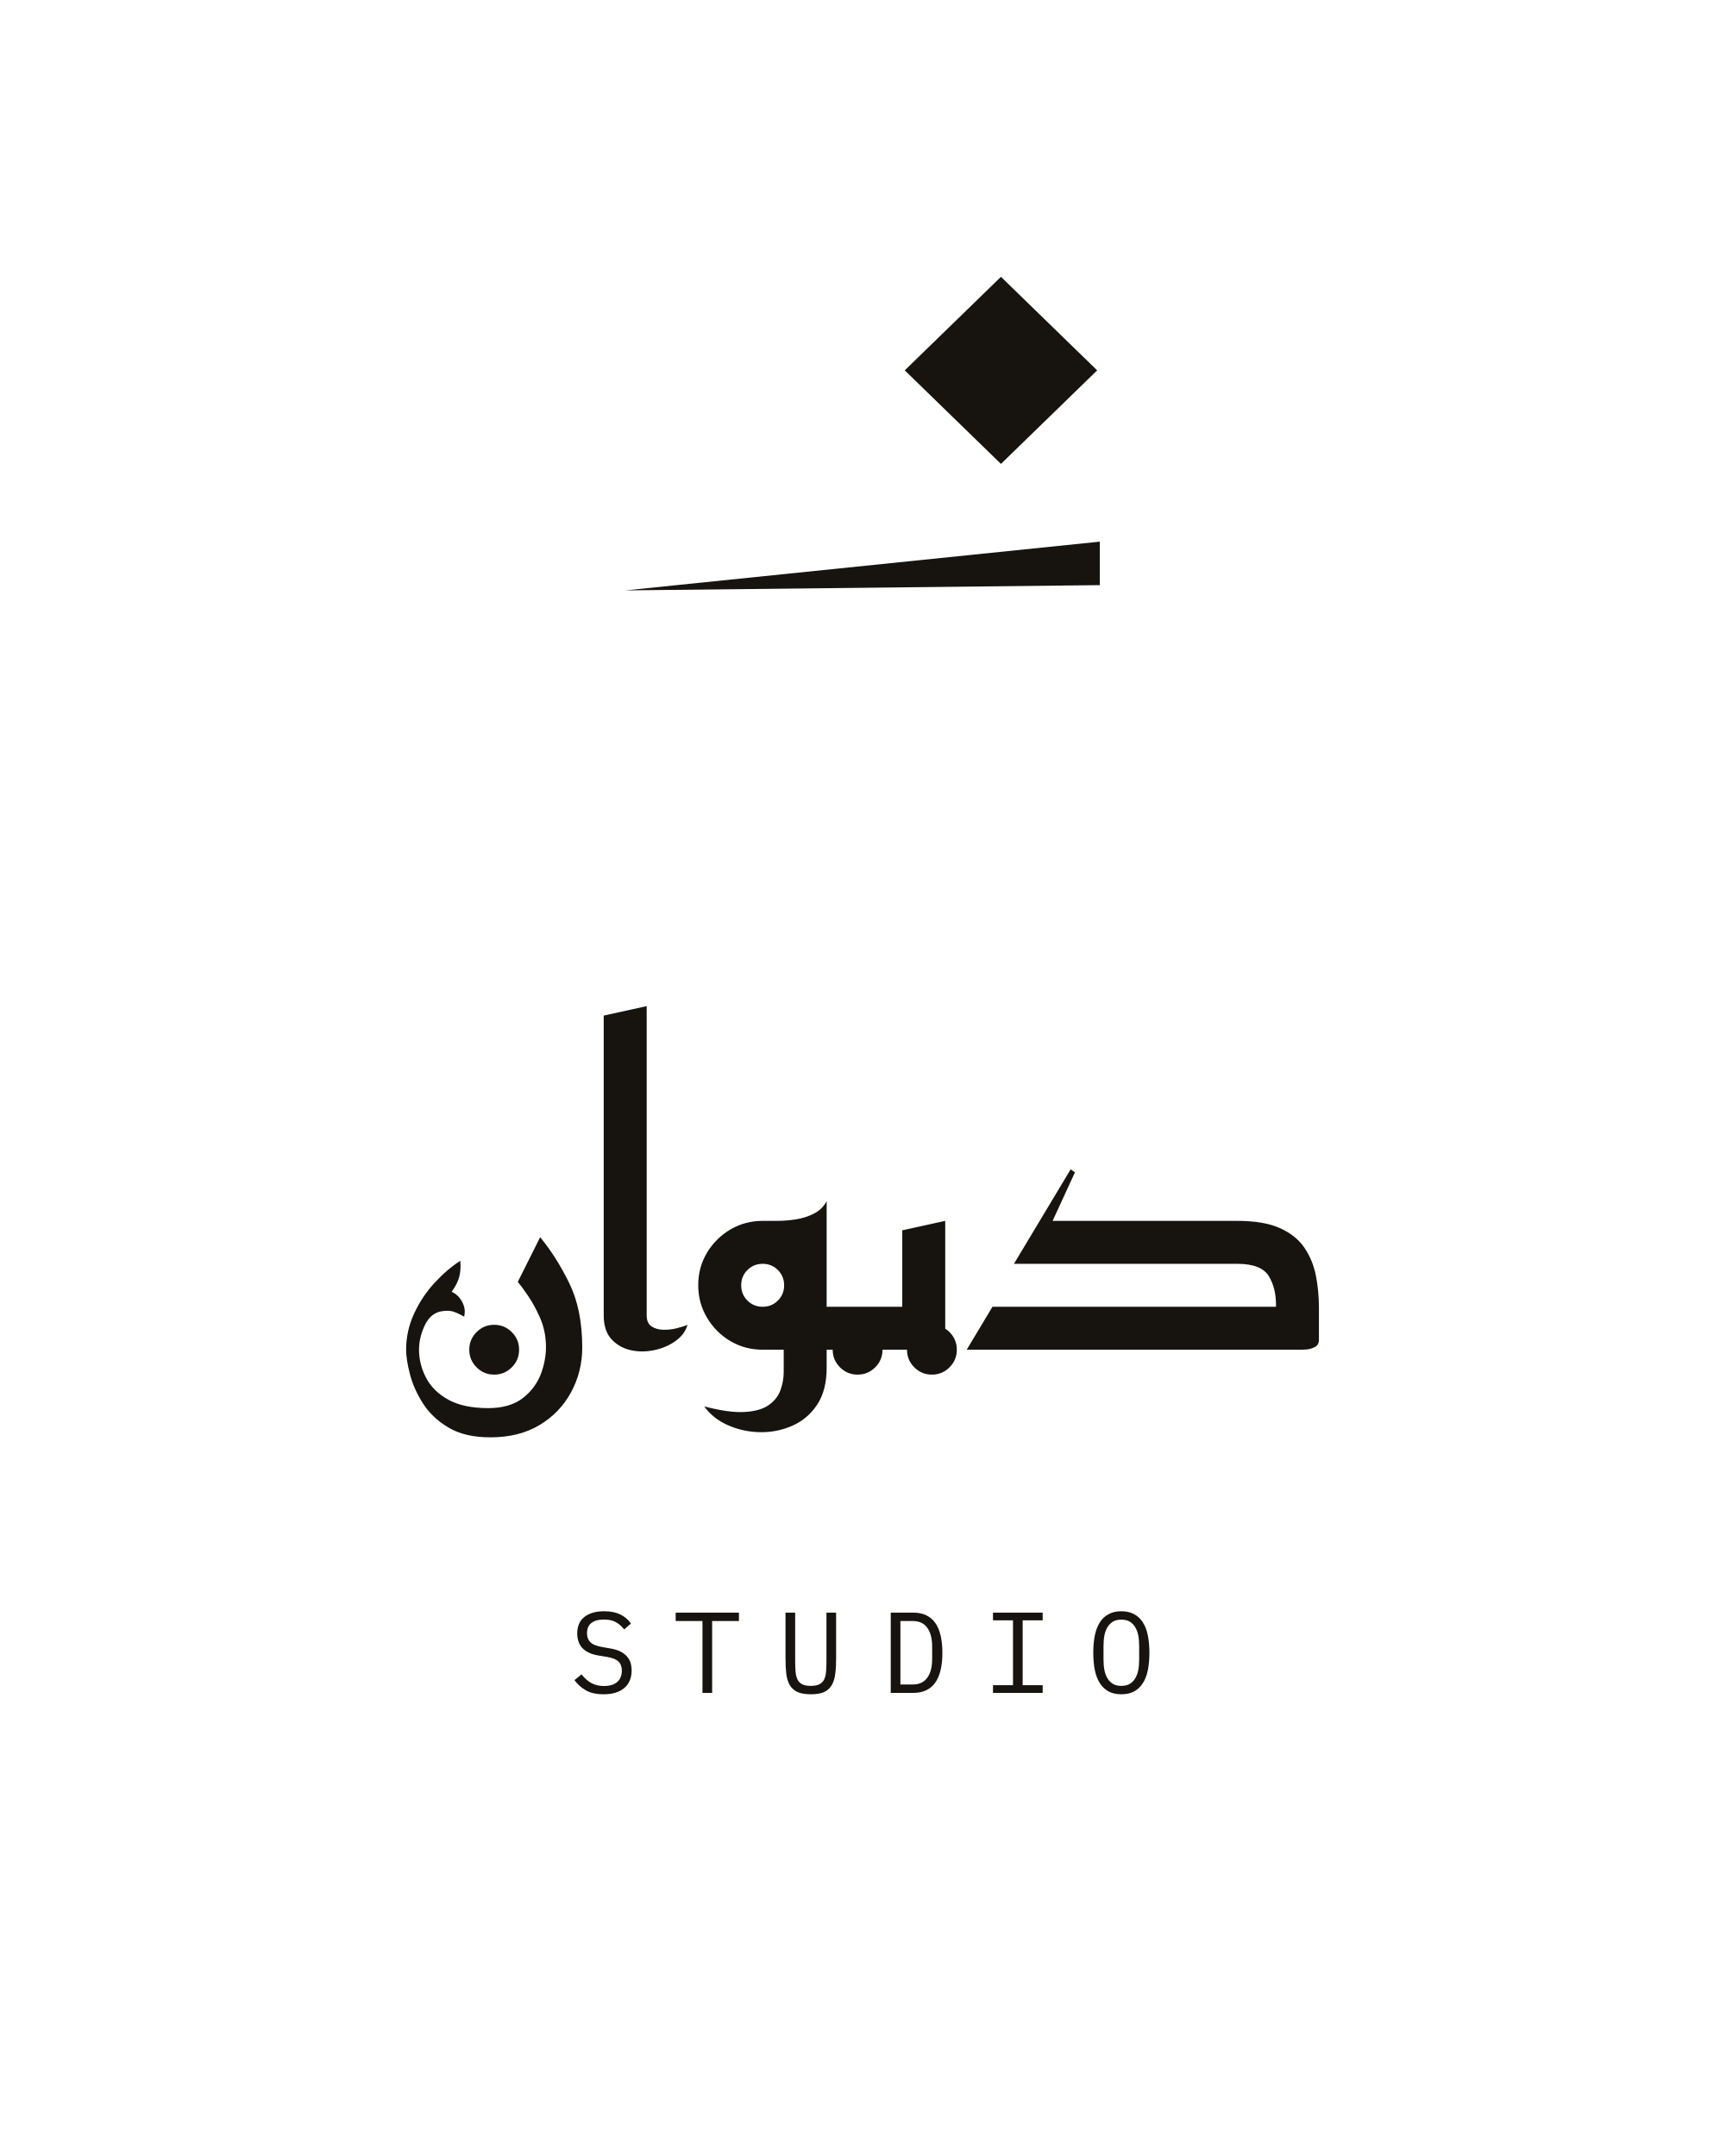
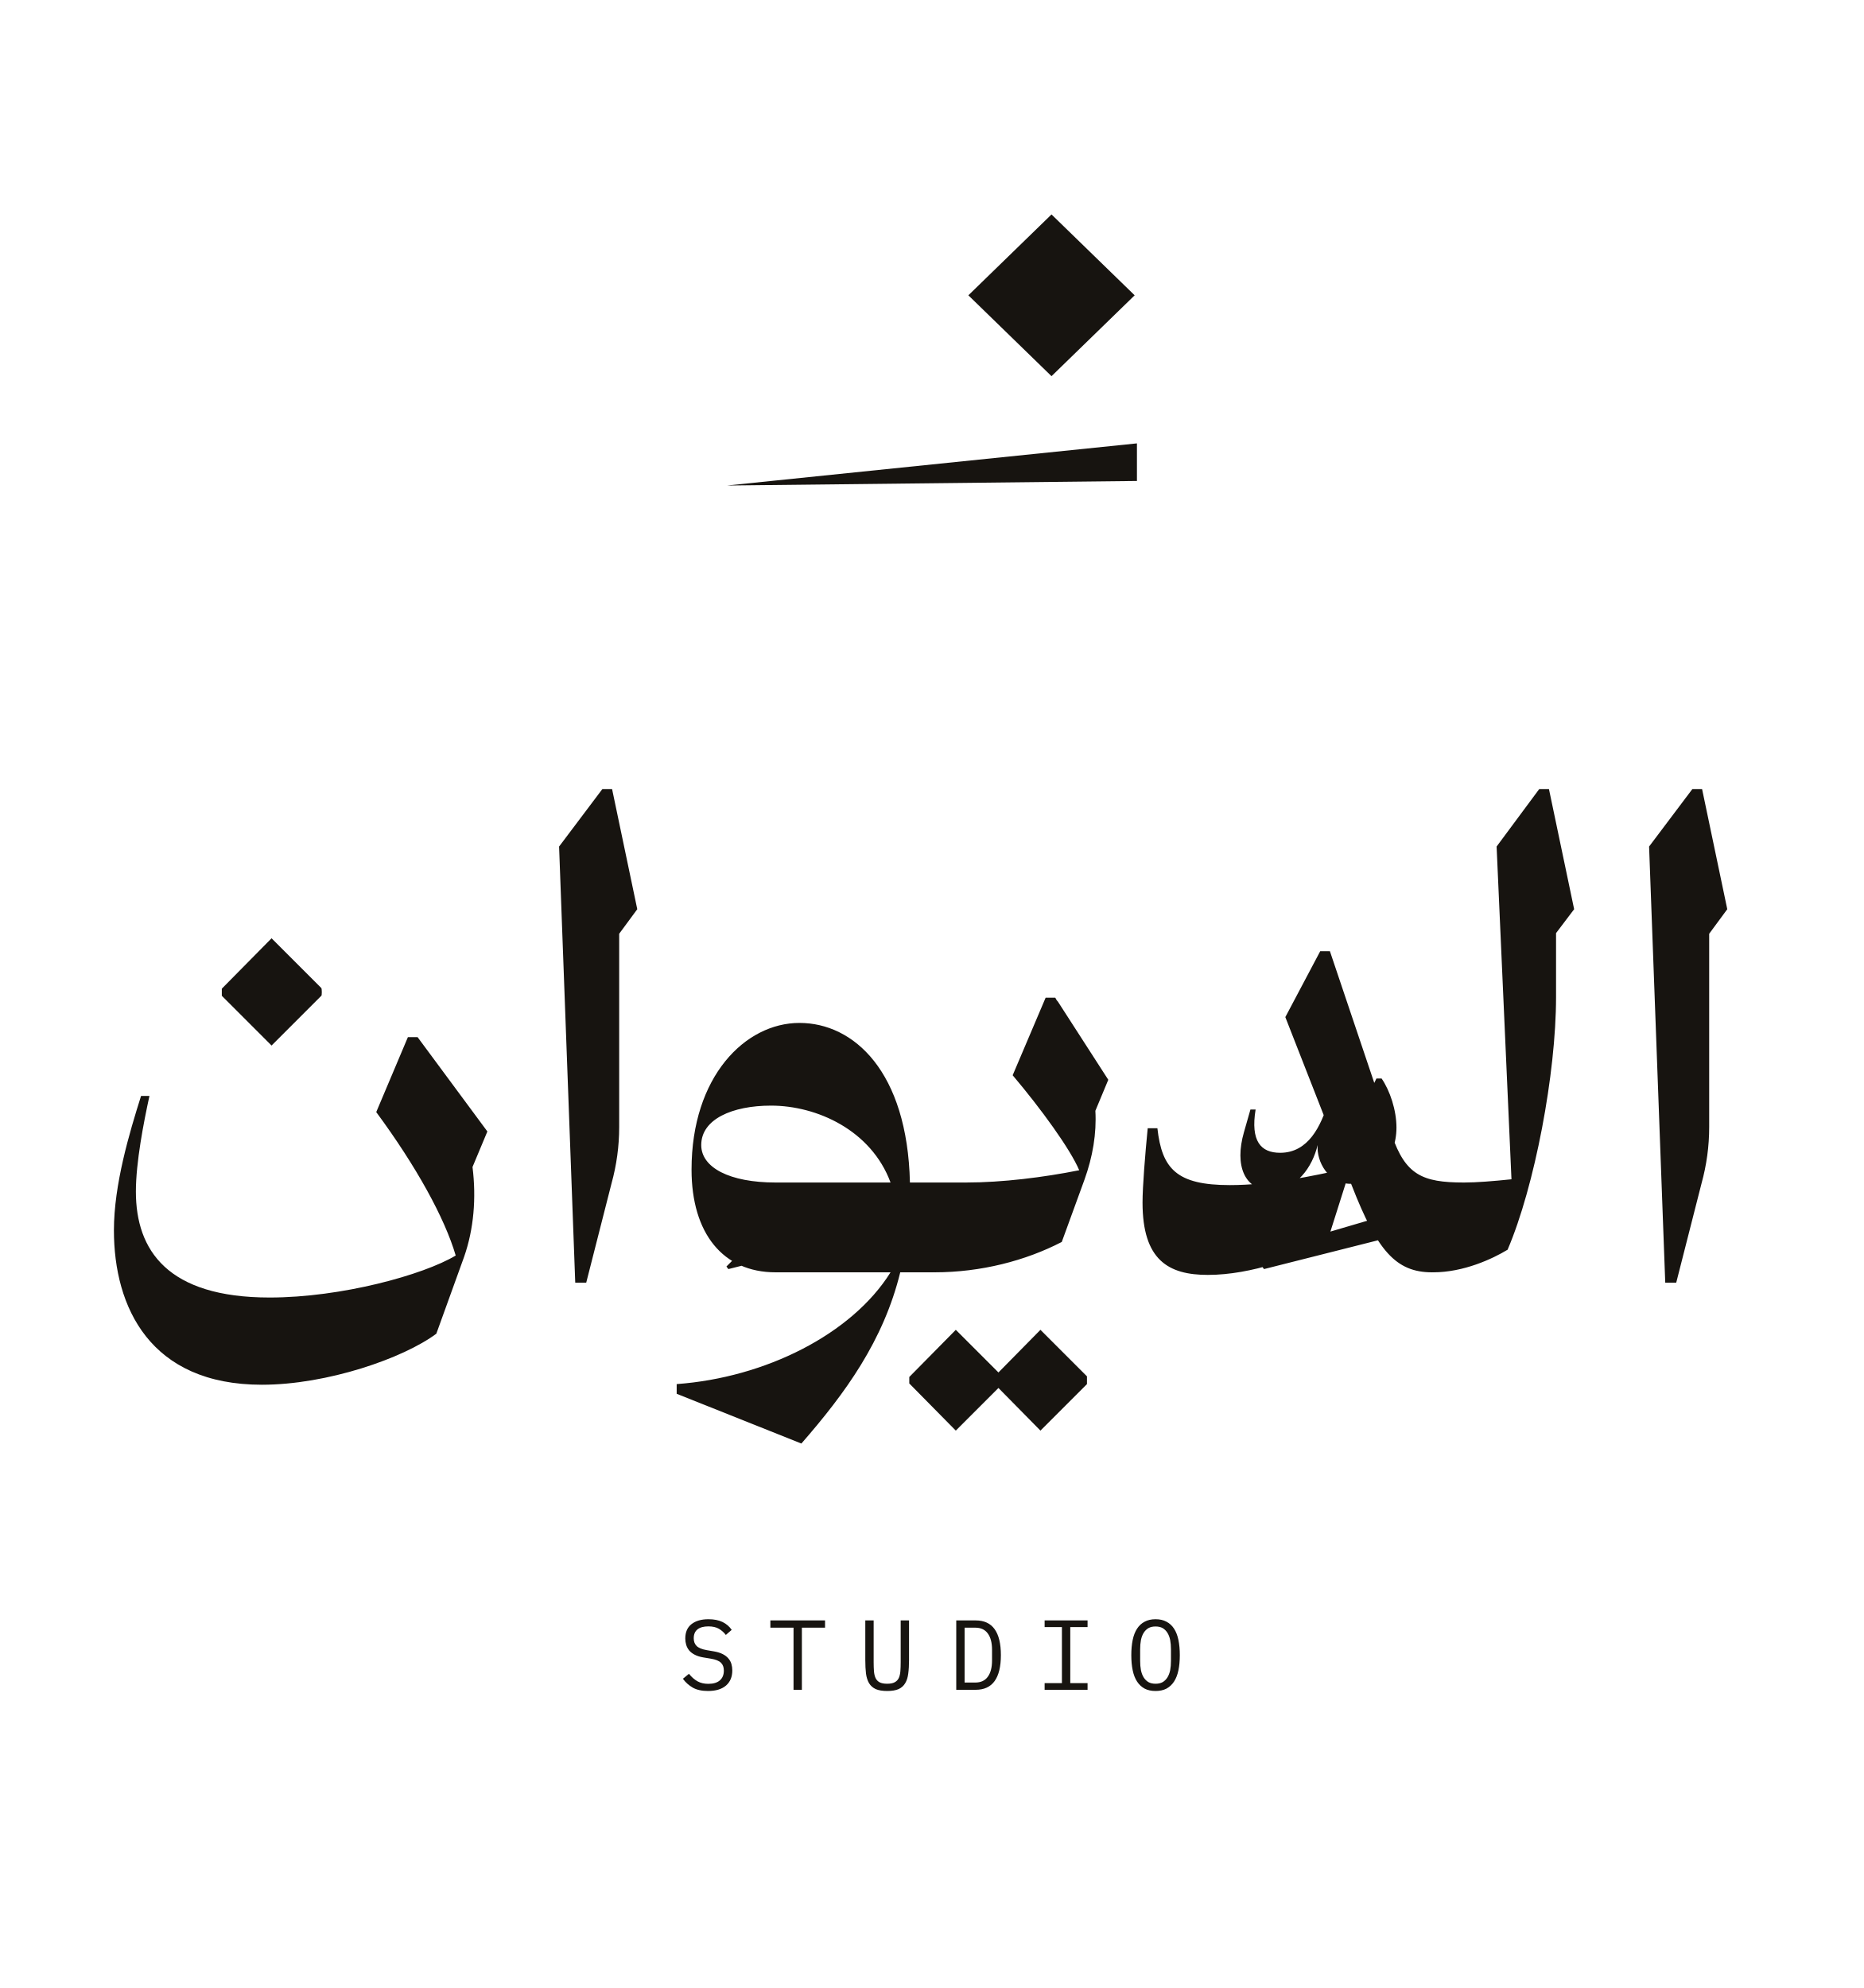
- <svg xmlns="http://www.w3.org/2000/svg" viewBox="0 0 120 150" role="img" aria-label="ستوديو الديوان">
-   <g transform="translate(38.0 10)">
+ <svg xmlns="http://www.w3.org/2000/svg" viewBox="0 0 150 160" role="img" aria-label="ستوديو الديوان">
+   <g transform="translate(53.0 8)">
    <g transform="scale(0.9167)">
      <path fill="#171410" d="M6 33.9 L42 30.2 L42 33.5 Z" />
      <path fill="#171410" d="M34.5 10.1 L41.8 17.2 L34.5 24.3 L27.2 17.2 Z" />
    </g>
  </g>
-   <g transform="translate(28.25 70) scale(0.02988) translate(-25 800)" fill="#171410">
-     <path d="M230.0 58.0Q206.0 58.0 189.0 41.0Q172.0 24.0 172.0 0.0Q172.0 -24.0 189.0 -41.0Q206.0 -58.0 230.0 -58.0Q254.0 -58.0 271.0 -41.0Q288.0 -24.0 288.0 0.0Q288.0 24.0 271.0 41.0Q254.0 58.0 230.0 58.0Z M221.0 204.0Q162.0 204.0 124.0 181.5Q86.0 159.0 64.5 125.5Q43.0 92.0 34.0 57.5Q25.0 23.0 25.0 0.0Q25.0 -44.0 43.5 -84.0Q62.0 -124.0 91.0 -155.5Q120.0 -187.0 151.0 -207.0Q153.0 -188.0 149.0 -171.0Q145.0 -154.0 131.0 -135.0Q142.0 -130.0 149.5 -120.5Q157.0 -111.0 160.0 -100.0Q163.0 -89.0 160.0 -77.0Q146.0 -85.0 135.5 -88.5Q125.0 -92.0 111.0 -90.0Q83.0 -87.0 69.0 -58.0Q55.0 -29.0 55.0 0.0Q55.0 34.0 71.5 65.5Q88.0 97.0 123.5 116.5Q159.0 136.0 216.0 136.0Q267.0 136.0 297.5 112.0Q328.0 88.0 340.5 51.5Q353.0 15.0 350.0 -20.0Q348.0 -49.0 336.0 -76.0Q324.0 -103.0 309.5 -124.5Q295.0 -146.0 285.0 -158.0L337.0 -262.0Q375.0 -216.0 405.0 -154.5Q435.0 -93.0 435.0 -5.0Q435.0 51.0 409.0 99.0Q383.0 147.0 335.5 175.5Q288.0 204.0 221.0 204.0Z M680.0 -58.0Q674.0 -36.0 652.5 -20.5Q631.0 -5.0 602.5 1.0Q574.0 7.0 547.5 1.0Q521.0 -5.0 503.0 -24.5Q485.0 -44.0 485.0 -80.0V-778.0L585.0 -800.0V-80.0Q585.0 -62.0 596.0 -54.5Q607.0 -47.0 623.0 -46.5Q639.0 -46.0 655.0 -50.0Q671.0 -54.0 680.0 -58.0Z M853.0 0.0 903.0 -100.0H1100.0V0.0ZM719.0 132.0Q776.0 147.0 812.5 145.0Q849.0 143.0 869.0 129.0Q889.0 115.0 896.5 94.0Q904.0 73.0 904.0 52.0V-128.0L1004.0 -150.0V42.0Q1004.0 95.0 981.5 128.5Q959.0 162.0 923.0 177.5Q887.0 193.0 847.5 192.0Q808.0 191.0 773.5 175.5Q739.0 160.0 719.0 132.0ZM1004.0 -150.0 855.0 -300.0Q868.0 -300.0 889.0 -300.0Q910.0 -300.0 932.5 -303.5Q955.0 -307.0 974.5 -317.0Q994.0 -327.0 1004.0 -346.0ZM855.0 0.0Q814.0 0.0 780.0 -20.0Q746.0 -40.0 725.5 -74.5Q705.0 -109.0 705.0 -150.0Q705.0 -192.0 725.5 -226.0Q746.0 -260.0 780.0 -280.0Q814.0 -300.0 855.0 -300.0Q896.0 -300.0 930.0 -280.0Q964.0 -260.0 984.0 -226.0Q1004.0 -192.0 1004.0 -150.0Q1004.0 -109.0 984.0 -74.5Q964.0 -40.0 930.0 -20.0Q896.0 0.0 855.0 0.0ZM855.0 -100.0Q876.0 -100.0 890.5 -114.5Q905.0 -129.0 905.0 -150.0Q905.0 -171.0 890.5 -185.5Q876.0 -200.0 855.0 -200.0Q834.0 -200.0 819.5 -185.5Q805.0 -171.0 805.0 -150.0Q805.0 -129.0 819.5 -114.5Q834.0 -100.0 855.0 -100.0Z M1249.0 58.0Q1225.0 58.0 1208.0 41.0Q1191.0 24.0 1191.0 0.0Q1191.0 -24.0 1208.0 -41.0Q1225.0 -58.0 1249.0 -58.0Q1273.0 -58.0 1290.0 -41.0Q1307.0 -24.0 1307.0 0.0Q1307.0 24.0 1290.0 41.0Q1273.0 58.0 1249.0 58.0ZM1076.0 58.0Q1052.0 58.0 1035.0 41.0Q1018.0 24.0 1018.0 0.0Q1018.0 -24.0 1035.0 -41.0Q1052.0 -58.0 1076.0 -58.0Q1100.0 -58.0 1117.0 -41.0Q1134.0 -24.0 1134.0 0.0Q1134.0 24.0 1117.0 41.0Q1100.0 58.0 1076.0 58.0Z M1060.0 0.0V-100.0H1180.0V-278.0L1280.0 -300.0V-23.0Q1280.0 -11.0 1270.0 -6.0Q1260.0 -1.0 1250.0 -0.5Q1240.0 0.0 1240.0 0.0Z M1330.0 0.0 1390.0 -100.0H2050.0Q2051.0 -142.0 2033.5 -171.0Q2016.0 -200.0 1960.0 -200.0H1440.0L1572.0 -420.0L1582.0 -413.0L1530.0 -300.0H1960.0Q2022.0 -300.0 2059.5 -283.0Q2097.0 -266.0 2116.5 -237.0Q2136.0 -208.0 2143.0 -172.0Q2150.0 -136.0 2150.0 -97.5Q2150.0 -59.0 2150.0 -23.0Q2150.0 -11.0 2140.0 -6.0Q2130.0 -1.0 2120.0 -0.5Q2110.0 0.0 2110.0 0.0Z" />
+   <g transform="translate(8.70 102.40) scale(52)" fill="#171410">
+     <path d="M0.479 -0.364H0.464L0.415 -0.248C0.477 -0.164 0.521 -0.084 0.538 -0.026C0.488 0.004 0.361 0.039 0.25 0.039C0.092 0.039 0.043 -0.034 0.043 -0.125C0.043 -0.17 0.055 -0.232 0.064 -0.273H0.051C0.033 -0.216 0.009 -0.136 0.009 -0.065C0.009 0.054 0.065 0.174 0.238 0.174C0.339 0.174 0.457 0.133 0.508 0.095L0.551 -0.024C0.566 -0.067 0.57 -0.115 0.564 -0.163L0.587 -0.218ZM0.33 -0.428C0.331 -0.428 0.331 -0.439 0.33 -0.44L0.253 -0.517L0.176 -0.439V-0.428L0.253 -0.351Z M0.78 -0.748H0.765L0.698 -0.659L0.723 0.016H0.74L0.779 -0.137C0.787 -0.166 0.791 -0.195 0.791 -0.225V-0.524L0.819 -0.562Z M1.146 -0.052C1.152 -0.054 1.158 -0.058 1.162 -0.063L1.189 -0.094L1.185 -0.099L0.998 -0.044C0.992 -0.042 0.986 -0.039 0.982 -0.034L0.957 -0.009L0.96 -0.005Z M1.277 0.0C1.309 0.0 1.326 -0.017 1.326 -0.049V-0.139H1.241C1.237 -0.311 1.154 -0.386 1.07 -0.386C0.986 -0.386 0.903 -0.303 0.903 -0.159C0.903 -0.06 0.952 0.0 1.033 0.0H1.211C1.151 0.096 1.017 0.163 0.88 0.173V0.188L1.073 0.265C1.141 0.187 1.2 0.106 1.226 0.0ZM0.918 -0.197C0.918 -0.237 0.966 -0.258 1.026 -0.258C1.097 -0.258 1.181 -0.22 1.211 -0.139H1.033C0.962 -0.139 0.918 -0.162 0.918 -0.197Z M1.279 0.0C1.351 0.0 1.42 -0.018 1.476 -0.047L1.511 -0.143C1.524 -0.179 1.53 -0.215 1.528 -0.25L1.548 -0.298L1.47 -0.419C1.468 -0.421 1.467 -0.423 1.466 -0.425H1.451L1.4 -0.305C1.444 -0.253 1.489 -0.191 1.503 -0.158C1.448 -0.147 1.384 -0.139 1.328 -0.139C1.296 -0.139 1.279 -0.122 1.279 -0.09ZM1.515 0.173C1.515 0.172 1.515 0.162 1.515 0.161L1.443 0.089L1.378 0.155L1.312 0.089L1.24 0.162V0.172L1.312 0.245L1.378 0.179L1.443 0.245Z M1.963 -0.3 1.942 -0.257C1.959 -0.235 1.974 -0.209 1.979 -0.19C1.968 -0.189 1.947 -0.19 1.94 -0.19C1.901 -0.192 1.894 -0.217 1.897 -0.262H1.888C1.877 -0.227 1.858 -0.185 1.814 -0.185C1.784 -0.185 1.768 -0.203 1.776 -0.252H1.768L1.758 -0.217C1.743 -0.165 1.759 -0.127 1.8 -0.127C1.839 -0.127 1.864 -0.163 1.872 -0.197C1.87 -0.171 1.889 -0.137 1.923 -0.137C1.96 -0.137 1.994 -0.176 1.994 -0.224C1.994 -0.251 1.984 -0.281 1.971 -0.3ZM1.975 -0.052C1.981 -0.054 1.987 -0.058 1.991 -0.063L2.018 -0.094L2.014 -0.099L1.827 -0.044C1.821 -0.042 1.815 -0.039 1.811 -0.034L1.786 -0.009L1.789 -0.005Z M1.624 -0.223H1.609C1.605 -0.182 1.601 -0.133 1.601 -0.108C1.601 -0.019 1.641 0.004 1.702 0.004C1.77 0.004 1.845 -0.024 1.887 -0.048L1.919 -0.149L1.925 -0.134C1.964 -0.034 1.993 0.0 2.049 0.0C2.081 0.0 2.098 -0.017 2.098 -0.049V-0.139C2.034 -0.139 2.008 -0.151 1.987 -0.212L1.891 -0.497H1.876L1.822 -0.395L1.914 -0.16C1.864 -0.149 1.799 -0.135 1.736 -0.135C1.654 -0.135 1.631 -0.16 1.624 -0.223Z M2.099 -0.139C2.071 -0.139 2.051 -0.119 2.051 -0.091V0.0C2.098 0.0 2.143 -0.021 2.166 -0.035C2.208 -0.133 2.241 -0.308 2.241 -0.426V-0.525L2.269 -0.562L2.23 -0.748H2.215L2.149 -0.659L2.172 -0.144C2.143 -0.141 2.118 -0.139 2.099 -0.139Z M2.467 -0.748H2.452L2.385 -0.659L2.41 0.016H2.427L2.466 -0.137C2.474 -0.166 2.478 -0.195 2.478 -0.225V-0.524L2.506 -0.562Z" />
  </g>
-   <g transform="translate(39.60 117.78) scale(8)" fill="#171410">
+   <g transform="translate(54.60 136.00) scale(8)" fill="#171410">
    <path d="M0.298 0.012Q0.204 0.012 0.144 -0.022Q0.084 -0.057 0.045 -0.111L0.106 -0.161Q0.147 -0.11 0.193 -0.085Q0.238 -0.06 0.301 -0.06Q0.377 -0.06 0.417 -0.095Q0.457 -0.13 0.457 -0.193Q0.457 -0.244 0.428 -0.272Q0.399 -0.301 0.327 -0.313L0.249 -0.326Q0.198 -0.335 0.164 -0.353Q0.129 -0.371 0.108 -0.396Q0.087 -0.422 0.078 -0.453Q0.069 -0.483 0.069 -0.516Q0.069 -0.612 0.132 -0.661Q0.195 -0.71 0.302 -0.71Q0.386 -0.71 0.444 -0.682Q0.501 -0.654 0.536 -0.603L0.477 -0.552Q0.448 -0.59 0.407 -0.614Q0.366 -0.638 0.301 -0.638Q0.23 -0.638 0.192 -0.608Q0.154 -0.578 0.154 -0.518Q0.154 -0.471 0.182 -0.442Q0.211 -0.412 0.285 -0.399L0.36 -0.386Q0.411 -0.377 0.446 -0.359Q0.481 -0.341 0.502 -0.316Q0.524 -0.291 0.533 -0.26Q0.542 -0.229 0.542 -0.195Q0.542 -0.098 0.479 -0.043Q0.415 0.012 0.298 0.012Z M1.242 -0.625V0.0H1.158V-0.625H0.925V-0.698H1.475V-0.625Z M1.964 -0.698V-0.279Q1.964 -0.228 1.967 -0.188Q1.97 -0.148 1.983 -0.119Q1.996 -0.091 2.023 -0.076Q2.051 -0.061 2.1 -0.061Q2.149 -0.061 2.176 -0.076Q2.204 -0.091 2.217 -0.119Q2.23 -0.148 2.233 -0.188Q2.236 -0.228 2.236 -0.279V-0.698H2.32V-0.299Q2.32 -0.221 2.312 -0.163Q2.305 -0.105 2.281 -0.066Q2.258 -0.027 2.215 -0.007Q2.171 0.012 2.1 0.012Q2.029 0.012 1.985 -0.007Q1.942 -0.027 1.918 -0.066Q1.895 -0.105 1.887 -0.163Q1.88 -0.221 1.88 -0.299V-0.698Z M2.795 -0.698H2.99Q3.118 -0.698 3.181 -0.61Q3.244 -0.522 3.244 -0.349Q3.244 -0.176 3.181 -0.088Q3.118 0.0 2.99 0.0H2.795ZM2.986 -0.073Q3.07 -0.073 3.112 -0.131Q3.155 -0.189 3.155 -0.295V-0.403Q3.155 -0.509 3.112 -0.567Q3.07 -0.625 2.986 -0.625H2.879V-0.073Z M3.684 0.0V-0.067H3.858V-0.631H3.684V-0.698H4.116V-0.631H3.942V-0.067H4.116V0.0Z M4.8 0.012Q4.736 0.012 4.69 -0.012Q4.644 -0.037 4.614 -0.083Q4.584 -0.129 4.57 -0.196Q4.556 -0.263 4.556 -0.349Q4.556 -0.434 4.57 -0.502Q4.584 -0.569 4.614 -0.615Q4.644 -0.661 4.69 -0.685Q4.736 -0.71 4.8 -0.71Q4.864 -0.71 4.91 -0.685Q4.956 -0.661 4.986 -0.615Q5.016 -0.569 5.03 -0.502Q5.044 -0.434 5.044 -0.349Q5.044 -0.263 5.03 -0.196Q5.016 -0.129 4.986 -0.083Q4.956 -0.037 4.91 -0.012Q4.864 0.012 4.8 0.012ZM4.8 -0.061Q4.842 -0.061 4.871 -0.077Q4.9 -0.094 4.919 -0.124Q4.938 -0.154 4.947 -0.197Q4.955 -0.239 4.955 -0.292V-0.406Q4.955 -0.458 4.947 -0.501Q4.938 -0.544 4.919 -0.574Q4.9 -0.604 4.871 -0.621Q4.842 -0.637 4.8 -0.637Q4.758 -0.637 4.729 -0.621Q4.7 -0.604 4.681 -0.574Q4.662 -0.544 4.653 -0.501Q4.645 -0.458 4.645 -0.406V-0.292Q4.645 -0.239 4.653 -0.197Q4.662 -0.154 4.681 -0.124Q4.7 -0.094 4.729 -0.077Q4.758 -0.061 4.8 -0.061Z" />
  </g>
</svg>
